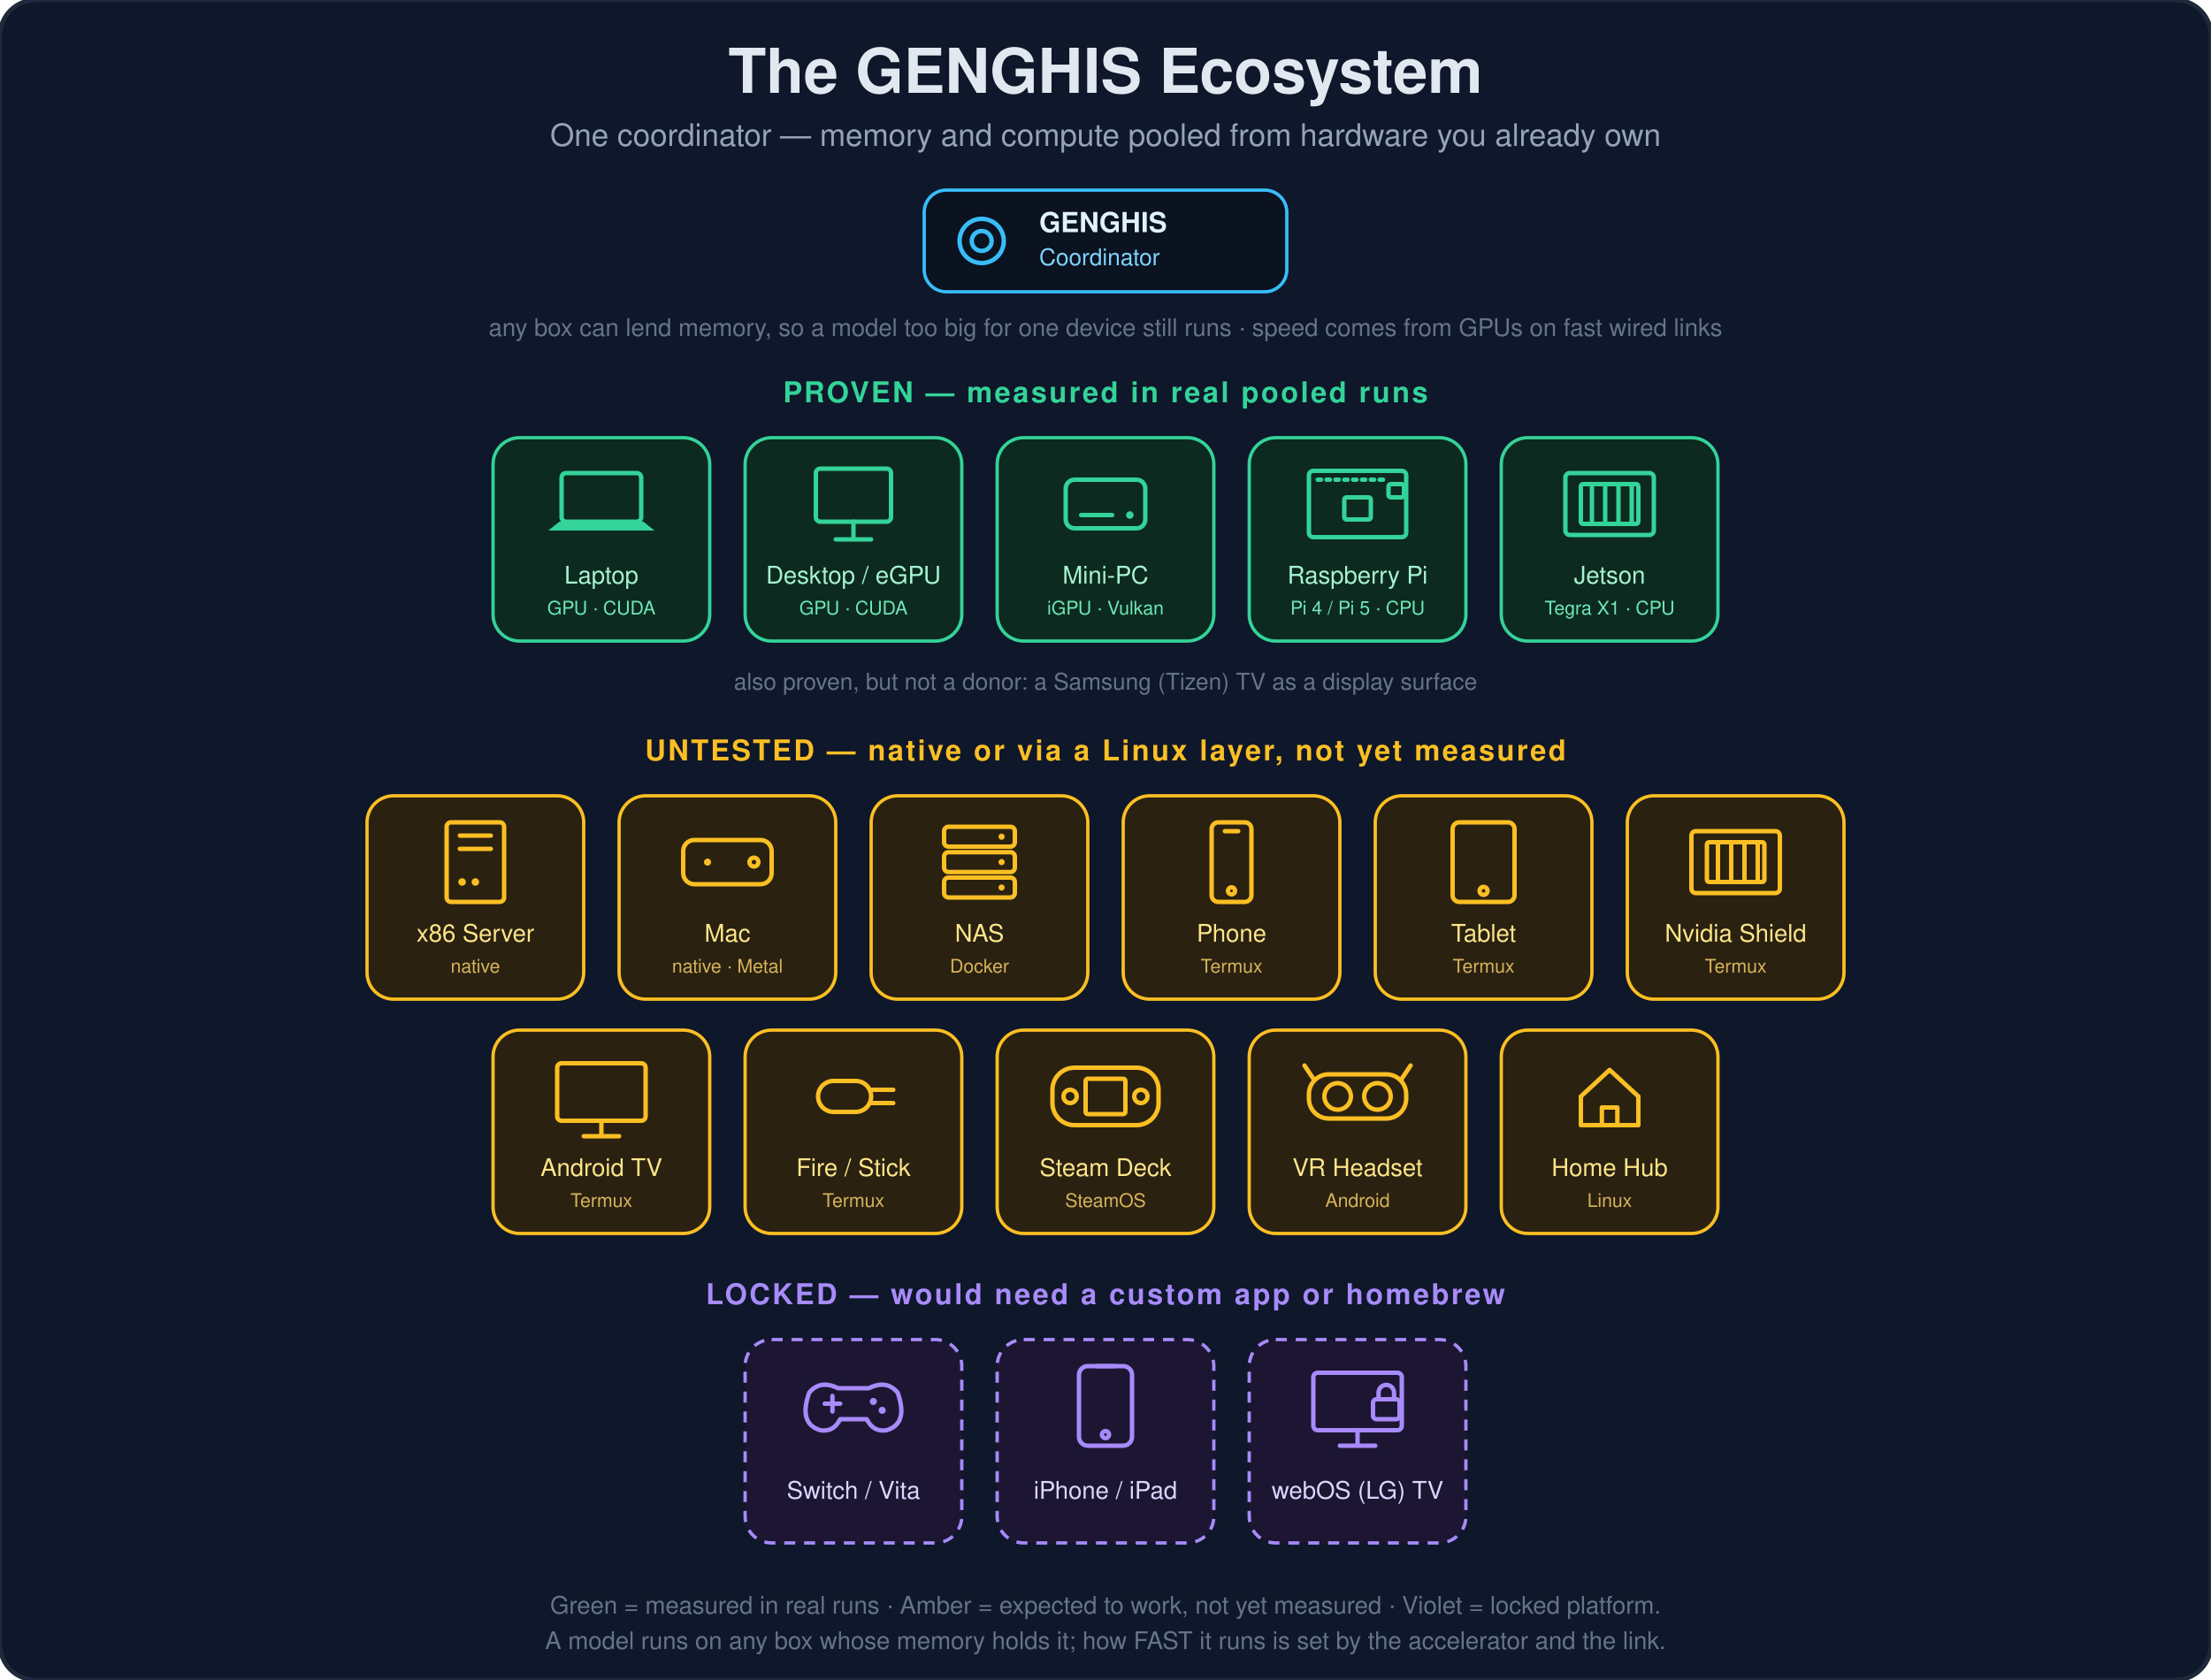
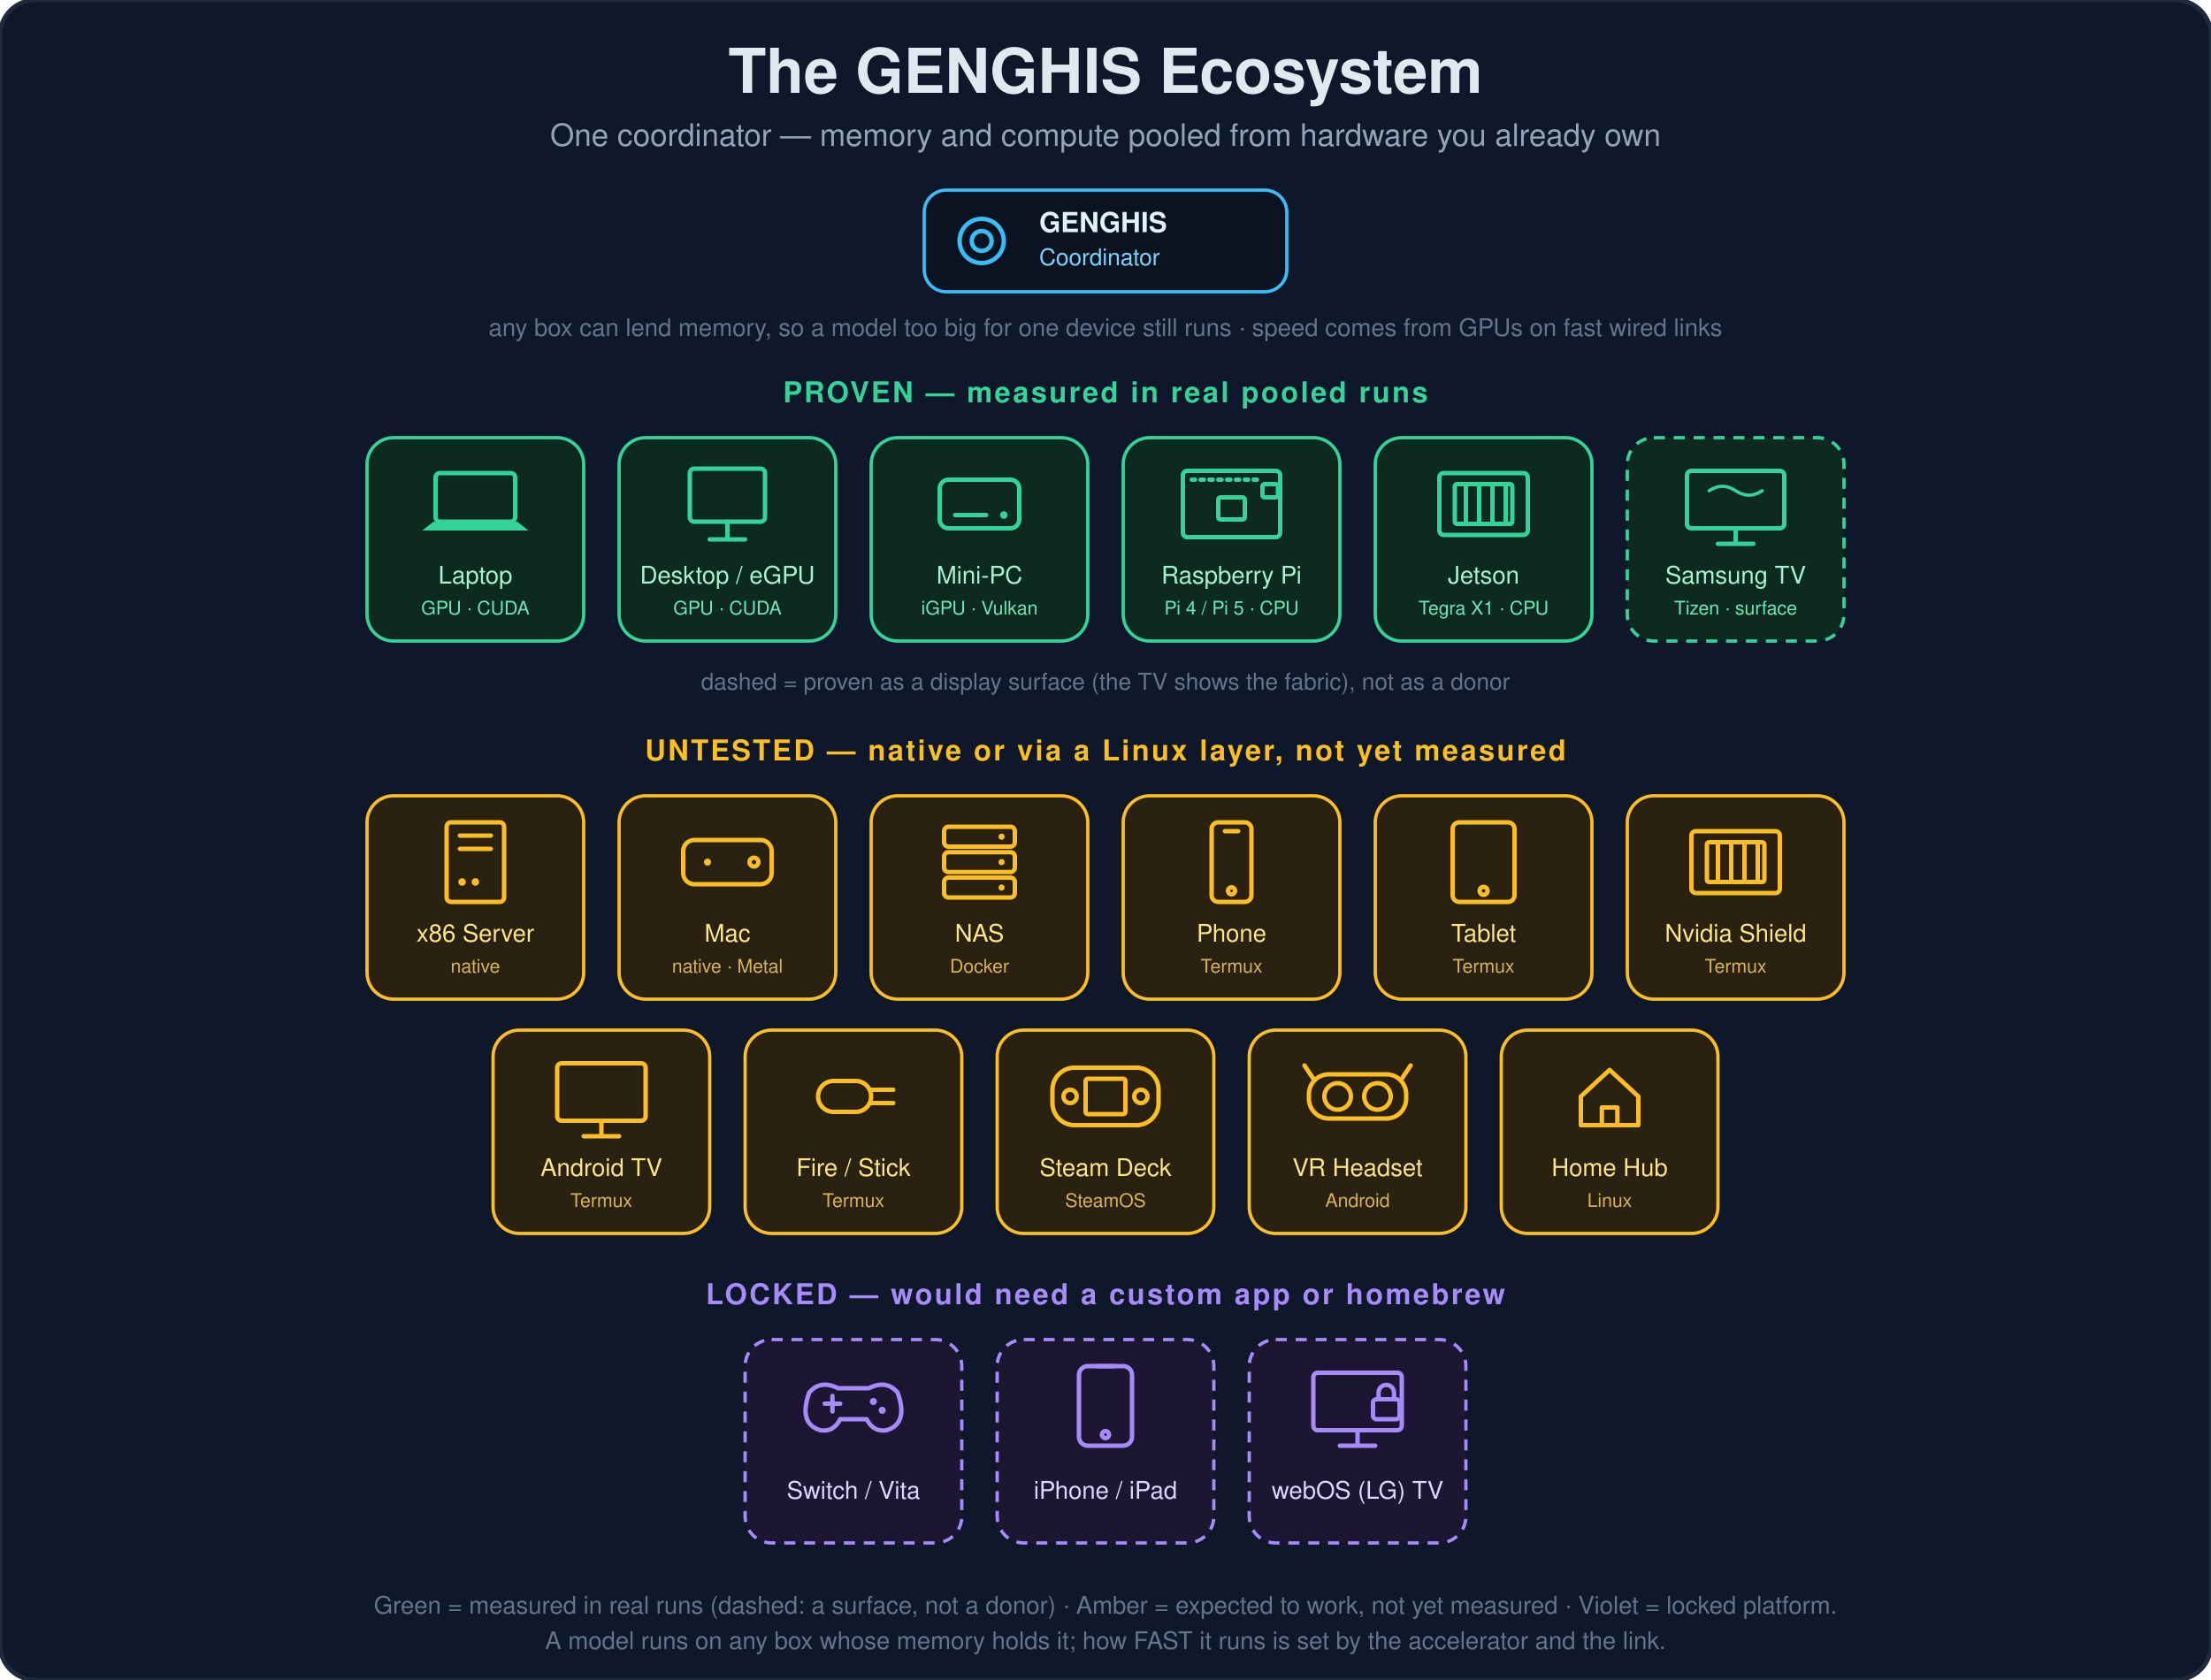
<svg xmlns="http://www.w3.org/2000/svg" width="1000" height="760" viewBox="0 0 1000 760" font-family="'Segoe UI',Helvetica,Arial,sans-serif">
  <rect x="0" y="0" width="1000" height="760" rx="16" fill="#0f172a" stroke="#1e293b" stroke-width="2" />
  <text x="500" y="42" text-anchor="middle" fill="#e2e8f0" font-size="28" font-weight="700">The GENGHIS Ecosystem</text>
  <text x="500" y="66" text-anchor="middle" fill="#94a3b8" font-size="14">One coordinator — memory and compute pooled from hardware you already own</text>
  <rect x="418" y="86" width="164" height="46" rx="10" fill="#0b1220" stroke="#38bdf8" stroke-width="1.5" />
  <g transform="translate(444,109)" stroke="#38bdf8" stroke-width="2" fill="none">
    <circle cx="0" cy="0" r="10" />
    <circle cx="0" cy="0" r="4.5" />
  </g>
  <text x="470" y="105" fill="#e0f2fe" font-size="12.5" font-weight="700">GENGHIS</text>
  <text x="470" y="120" fill="#7dd3fc" font-size="10.5">Coordinator</text>
  <text x="500" y="152" text-anchor="middle" fill="#64748b" font-size="11">any box can lend memory, so a model too big for one device still runs · speed comes from GPUs on fast wired links</text>
  <text x="500" y="182" text-anchor="middle" fill="#34d399" font-size="13" font-weight="700" letter-spacing="1">PROVEN — measured in real pooled runs</text>
-   <g transform="translate(272,198)">
+   <g transform="translate(215,198)">
    <rect x="-49" y="0" width="98" height="92" rx="12" fill="#0c2a20" stroke="#34d399" stroke-width="1.5" />
    <g transform="translate(0,30)" stroke="#34d399" stroke-width="2" fill="none" stroke-linecap="round" stroke-linejoin="round">
      <rect x="-18" y="-14" width="36" height="22" rx="2" />
      <path d="M-24 12 L24 12 L19 8 L-19 8 Z" fill="#34d399" stroke="none" />
    </g>
    <text x="0" y="66" text-anchor="middle" fill="#a7f3d0" font-size="11">Laptop</text>
    <text x="0" y="80" text-anchor="middle" fill="#6ee7b7" font-size="8.5">GPU · CUDA</text>
  </g>
-   <g transform="translate(386,198)">
+   <g transform="translate(329,198)">
    <rect x="-49" y="0" width="98" height="92" rx="12" fill="#0c2a20" stroke="#34d399" stroke-width="1.5" />
    <g transform="translate(0,30)" stroke="#34d399" stroke-width="2" fill="none" stroke-linecap="round" stroke-linejoin="round">
      <rect x="-17" y="-16" width="34" height="24" rx="2" />
      <path d="M-8 16 L8 16 M0 8 L0 16" />
    </g>
    <text x="0" y="66" text-anchor="middle" fill="#a7f3d0" font-size="11">Desktop / eGPU</text>
    <text x="0" y="80" text-anchor="middle" fill="#6ee7b7" font-size="8.5">GPU · CUDA</text>
  </g>
-   <g transform="translate(500,198)">
+   <g transform="translate(443,198)">
    <rect x="-49" y="0" width="98" height="92" rx="12" fill="#0c2a20" stroke="#34d399" stroke-width="1.5" />
    <g transform="translate(0,30)" stroke="#34d399" stroke-width="2" fill="none" stroke-linecap="round" stroke-linejoin="round">
      <rect x="-18" y="-11" width="36" height="22" rx="4" />
      <path d="M-11 5 H3" />
      <circle cx="11" cy="5" r="1.7" fill="#34d399" stroke="none" />
    </g>
    <text x="0" y="66" text-anchor="middle" fill="#a7f3d0" font-size="11">Mini-PC</text>
    <text x="0" y="80" text-anchor="middle" fill="#6ee7b7" font-size="8.5">iGPU · Vulkan</text>
  </g>
-   <g transform="translate(614,198)">
+   <g transform="translate(557,198)">
    <rect x="-49" y="0" width="98" height="92" rx="12" fill="#0c2a20" stroke="#34d399" stroke-width="1.5" />
    <g transform="translate(0,30)" stroke="#34d399" stroke-width="2" fill="none" stroke-linecap="round" stroke-linejoin="round">
      <rect x="-22" y="-15" width="44" height="30" rx="2" />
      <path d="M-18 -11 H12" stroke-dasharray="1.5 2.5" />
      <rect x="-6" y="-3" width="12" height="10" rx="1" />
      <rect x="14" y="-9" width="7" height="6" rx="1" />
    </g>
    <text x="0" y="66" text-anchor="middle" fill="#a7f3d0" font-size="11">Raspberry Pi</text>
    <text x="0" y="80" text-anchor="middle" fill="#6ee7b7" font-size="8.5">Pi 4 / Pi 5 · CPU</text>
  </g>
-   <g transform="translate(728,198)">
+   <g transform="translate(671,198)">
    <rect x="-49" y="0" width="98" height="92" rx="12" fill="#0c2a20" stroke="#34d399" stroke-width="1.5" />
    <g transform="translate(0,30)" stroke="#34d399" stroke-width="2" fill="none" stroke-linecap="round" stroke-linejoin="round">
      <rect x="-20" y="-14" width="40" height="28" rx="2" />
      <rect x="-13" y="-9" width="26" height="18" rx="1" />
      <path d="M-8 -9 V9 M-2 -9 V9 M4 -9 V9 M10 -9 V9" />
    </g>
    <text x="0" y="66" text-anchor="middle" fill="#a7f3d0" font-size="11">Jetson</text>
    <text x="0" y="80" text-anchor="middle" fill="#6ee7b7" font-size="8.5">Tegra X1 · CPU</text>
  </g>
-   <text x="500" y="312" text-anchor="middle" fill="#64748b" font-size="10.5">also proven, but not a donor: a Samsung (Tizen) TV as a display surface</text>
+   <g transform="translate(785,198)">
+     <rect x="-49" y="0" width="98" height="92" rx="12" fill="#0c2a20" stroke="#34d399" stroke-width="1.5" stroke-dasharray="5 4" />
+     <g transform="translate(0,30)" stroke="#34d399" stroke-width="2" fill="none" stroke-linecap="round" stroke-linejoin="round">
+       <rect x="-22" y="-15" width="44" height="26" rx="2" />
+       <path d="M-8 18 H8 M0 11 V18" />
+       <path d="M-12 -6 Q-6 -10 0 -6 T12 -6" stroke-width="1.5" />
+     </g>
+     <text x="0" y="66" text-anchor="middle" fill="#a7f3d0" font-size="11">Samsung TV</text>
+     <text x="0" y="80" text-anchor="middle" fill="#6ee7b7" font-size="8.5">Tizen · surface</text>
+   </g>
+   <text x="500" y="312" text-anchor="middle" fill="#64748b" font-size="10.5">dashed = proven as a display surface (the TV shows the fabric), not as a donor</text>
  <text x="500" y="344" text-anchor="middle" fill="#fbbf24" font-size="13" font-weight="700" letter-spacing="1">UNTESTED — native or via a Linux layer, not yet measured</text>
  <g transform="translate(215,360)">
    <rect x="-49" y="0" width="98" height="92" rx="12" fill="#2a2110" stroke="#fbbf24" stroke-width="1.5" />
    <g transform="translate(0,30)" stroke="#fbbf24" stroke-width="2" fill="none" stroke-linecap="round" stroke-linejoin="round">
      <rect x="-13" y="-18" width="26" height="36" rx="2" />
      <path d="M-7 -12 H7 M-7 -6 H7" />
      <circle cx="-6" cy="9" r="1.7" fill="#fbbf24" stroke="none" />
      <circle cx="0" cy="9" r="1.7" fill="#fbbf24" stroke="none" />
    </g>
    <text x="0" y="66" text-anchor="middle" fill="#fde68a" font-size="11">x86 Server</text>
    <text x="0" y="80" text-anchor="middle" fill="#d6b35a" font-size="8.5">native</text>
  </g>
  <g transform="translate(329,360)">
    <rect x="-49" y="0" width="98" height="92" rx="12" fill="#2a2110" stroke="#fbbf24" stroke-width="1.5" />
    <g transform="translate(0,30)" stroke="#fbbf24" stroke-width="2" fill="none" stroke-linecap="round" stroke-linejoin="round">
      <rect x="-20" y="-10" width="40" height="20" rx="5" />
      <circle cx="12" cy="0" r="2" />
      <circle cx="-9" cy="0" r="1.6" fill="#fbbf24" stroke="none" />
    </g>
    <text x="0" y="66" text-anchor="middle" fill="#fde68a" font-size="11">Mac</text>
    <text x="0" y="80" text-anchor="middle" fill="#d6b35a" font-size="8.5">native · Metal</text>
  </g>
  <g transform="translate(443,360)">
    <rect x="-49" y="0" width="98" height="92" rx="12" fill="#2a2110" stroke="#fbbf24" stroke-width="1.5" />
    <g transform="translate(0,30)" stroke="#fbbf24" stroke-width="2" fill="none" stroke-linecap="round" stroke-linejoin="round">
      <rect x="-16" y="-16" width="32" height="9" rx="2" />
      <circle cx="10" cy="-11.5" r="1.4" fill="#fbbf24" stroke="none" />
      <rect x="-16" y="-4.5" width="32" height="9" rx="2" />
      <circle cx="10" cy="0" r="1.4" fill="#fbbf24" stroke="none" />
      <rect x="-16" y="7" width="32" height="9" rx="2" />
      <circle cx="10" cy="11.5" r="1.4" fill="#fbbf24" stroke="none" />
    </g>
    <text x="0" y="66" text-anchor="middle" fill="#fde68a" font-size="11">NAS</text>
    <text x="0" y="80" text-anchor="middle" fill="#d6b35a" font-size="8.5">Docker</text>
  </g>
  <g transform="translate(557,360)">
    <rect x="-49" y="0" width="98" height="92" rx="12" fill="#2a2110" stroke="#fbbf24" stroke-width="1.5" />
    <g transform="translate(0,30)" stroke="#fbbf24" stroke-width="2" fill="none" stroke-linecap="round" stroke-linejoin="round">
      <rect x="-9" y="-18" width="18" height="36" rx="3" />
      <path d="M-3 -14 H3" />
      <circle cx="0" cy="13" r="1.6" />
    </g>
    <text x="0" y="66" text-anchor="middle" fill="#fde68a" font-size="11">Phone</text>
    <text x="0" y="80" text-anchor="middle" fill="#d6b35a" font-size="8.5">Termux</text>
  </g>
  <g transform="translate(671,360)">
    <rect x="-49" y="0" width="98" height="92" rx="12" fill="#2a2110" stroke="#fbbf24" stroke-width="1.5" />
    <g transform="translate(0,30)" stroke="#fbbf24" stroke-width="2" fill="none" stroke-linecap="round" stroke-linejoin="round">
      <rect x="-14" y="-18" width="28" height="36" rx="3" />
      <circle cx="0" cy="13" r="1.8" />
    </g>
    <text x="0" y="66" text-anchor="middle" fill="#fde68a" font-size="11">Tablet</text>
    <text x="0" y="80" text-anchor="middle" fill="#d6b35a" font-size="8.5">Termux</text>
  </g>
  <g transform="translate(785,360)">
    <rect x="-49" y="0" width="98" height="92" rx="12" fill="#2a2110" stroke="#fbbf24" stroke-width="1.5" />
    <g transform="translate(0,30)" stroke="#fbbf24" stroke-width="2" fill="none" stroke-linecap="round" stroke-linejoin="round">
      <rect x="-20" y="-14" width="40" height="28" rx="2" />
      <rect x="-13" y="-9" width="26" height="18" rx="1" />
      <path d="M-8 -9 V9 M-2 -9 V9 M4 -9 V9 M10 -9 V9" />
    </g>
    <text x="0" y="66" text-anchor="middle" fill="#fde68a" font-size="11">Nvidia Shield</text>
    <text x="0" y="80" text-anchor="middle" fill="#d6b35a" font-size="8.5">Termux</text>
  </g>
  <g transform="translate(272,466)">
    <rect x="-49" y="0" width="98" height="92" rx="12" fill="#2a2110" stroke="#fbbf24" stroke-width="1.5" />
    <g transform="translate(0,30)" stroke="#fbbf24" stroke-width="2" fill="none" stroke-linecap="round" stroke-linejoin="round">
      <rect x="-20" y="-15" width="40" height="26" rx="2" />
      <path d="M-8 18 H8 M0 11 V18" />
    </g>
    <text x="0" y="66" text-anchor="middle" fill="#fde68a" font-size="11">Android TV</text>
    <text x="0" y="80" text-anchor="middle" fill="#d6b35a" font-size="8.5">Termux</text>
  </g>
  <g transform="translate(386,466)">
    <rect x="-49" y="0" width="98" height="92" rx="12" fill="#2a2110" stroke="#fbbf24" stroke-width="1.5" />
    <g transform="translate(0,30)" stroke="#fbbf24" stroke-width="2" fill="none" stroke-linecap="round" stroke-linejoin="round">
      <rect x="-16" y="-7" width="24" height="14" rx="7" />
      <path d="M8 -3 H18 M8 3 H18" />
    </g>
    <text x="0" y="66" text-anchor="middle" fill="#fde68a" font-size="11">Fire / Stick</text>
    <text x="0" y="80" text-anchor="middle" fill="#d6b35a" font-size="8.5">Termux</text>
  </g>
  <g transform="translate(500,466)">
    <rect x="-49" y="0" width="98" height="92" rx="12" fill="#2a2110" stroke="#fbbf24" stroke-width="1.5" />
    <g transform="translate(0,30)" stroke="#fbbf24" stroke-width="2" fill="none" stroke-linecap="round" stroke-linejoin="round">
      <rect x="-24" y="-13" width="48" height="26" rx="10" />
      <rect x="-9" y="-8" width="18" height="16" rx="1" />
      <circle cx="-16" cy="0" r="3" />
      <circle cx="16" cy="0" r="3" />
    </g>
    <text x="0" y="66" text-anchor="middle" fill="#fde68a" font-size="11">Steam Deck</text>
    <text x="0" y="80" text-anchor="middle" fill="#d6b35a" font-size="8.5">SteamOS</text>
  </g>
  <g transform="translate(614,466)">
    <rect x="-49" y="0" width="98" height="92" rx="12" fill="#2a2110" stroke="#fbbf24" stroke-width="1.5" />
    <g transform="translate(0,30)" stroke="#fbbf24" stroke-width="2" fill="none" stroke-linecap="round" stroke-linejoin="round">
      <rect x="-22" y="-10" width="44" height="20" rx="9" />
      <circle cx="-9" cy="0" r="6" />
      <circle cx="9" cy="0" r="6" />
      <path d="M-20 -8 L-24 -14 M20 -8 L24 -14" />
    </g>
    <text x="0" y="66" text-anchor="middle" fill="#fde68a" font-size="11">VR Headset</text>
    <text x="0" y="80" text-anchor="middle" fill="#d6b35a" font-size="8.5">Android</text>
  </g>
  <g transform="translate(728,466)">
    <rect x="-49" y="0" width="98" height="92" rx="12" fill="#2a2110" stroke="#fbbf24" stroke-width="1.5" />
    <g transform="translate(0,30)" stroke="#fbbf24" stroke-width="2" fill="none" stroke-linecap="round" stroke-linejoin="round">
      <path d="M-13 13 V0 L0 -12 L13 0 V13 Z" />
      <rect x="-3.5" y="5" width="7" height="8" />
    </g>
    <text x="0" y="66" text-anchor="middle" fill="#fde68a" font-size="11">Home Hub</text>
    <text x="0" y="80" text-anchor="middle" fill="#d6b35a" font-size="8.5">Linux</text>
  </g>
  <text x="500" y="590" text-anchor="middle" fill="#a78bfa" font-size="13" font-weight="700" letter-spacing="1">LOCKED — would need a custom app or homebrew</text>
  <g transform="translate(386,606)">
    <rect x="-49" y="0" width="98" height="92" rx="12" fill="#1c1633" stroke="#a78bfa" stroke-width="1.5" stroke-dasharray="5 4" />
    <g transform="translate(0,30)" stroke="#a78bfa" stroke-width="2" fill="none" stroke-linecap="round" stroke-linejoin="round">
      <path d="M-20 -6 Q-25 8 -15 11 Q-9 12 -6 6 L6 6 Q9 12 15 11 Q25 8 20 -6 Q15 -12 7 -8 L-7 -8 Q-15 -12 -20 -6 Z" />
      <path d="M-13 -1 H-6 M-9.5 -4.5 V2.5" />
      <circle cx="9" cy="-2" r="1.6" fill="#a78bfa" stroke="none" />
      <circle cx="13" cy="2" r="1.6" fill="#a78bfa" stroke="none" />
    </g>
    <text x="0" y="72" text-anchor="middle" fill="#ddd6fe" font-size="11">Switch / Vita</text>
  </g>
  <g transform="translate(500,606)">
    <rect x="-49" y="0" width="98" height="92" rx="12" fill="#1c1633" stroke="#a78bfa" stroke-width="1.5" stroke-dasharray="5 4" />
    <g transform="translate(0,30)" stroke="#a78bfa" stroke-width="2" fill="none" stroke-linecap="round" stroke-linejoin="round">
      <rect x="-12" y="-18" width="24" height="36" rx="4" />
      <path d="M-4 -18 H4" />
      <circle cx="0" cy="13" r="1.6" />
    </g>
    <text x="0" y="72" text-anchor="middle" fill="#ddd6fe" font-size="11">iPhone / iPad</text>
  </g>
  <g transform="translate(614,606)">
    <rect x="-49" y="0" width="98" height="92" rx="12" fill="#1c1633" stroke="#a78bfa" stroke-width="1.5" stroke-dasharray="5 4" />
    <g transform="translate(0,30)" stroke="#a78bfa" stroke-width="2" fill="none" stroke-linecap="round" stroke-linejoin="round">
      <rect x="-20" y="-15" width="40" height="26" rx="2" />
      <path d="M-8 18 H8 M0 11 V18" />
      <rect x="7" y="-3" width="12" height="9" rx="1.5" fill="#1c1633" />
      <path d="M9.5 -3 V-6 a3.5 3.5 0 0 1 7 0 V-3" />
    </g>
    <text x="0" y="72" text-anchor="middle" fill="#ddd6fe" font-size="11">webOS (LG) TV</text>
  </g>
-   <text x="500" y="730" text-anchor="middle" fill="#64748b" font-size="11">Green = measured in real runs · Amber = expected to work, not yet measured · Violet = locked platform.</text>
+   <text x="500" y="730" text-anchor="middle" fill="#64748b" font-size="11">Green = measured in real runs (dashed: a surface, not a donor) · Amber = expected to work, not yet measured · Violet = locked platform.</text>
  <text x="500" y="746" text-anchor="middle" fill="#64748b" font-size="11">A model runs on any box whose memory holds it; how FAST it runs is set by the accelerator and the link.</text>
</svg>
